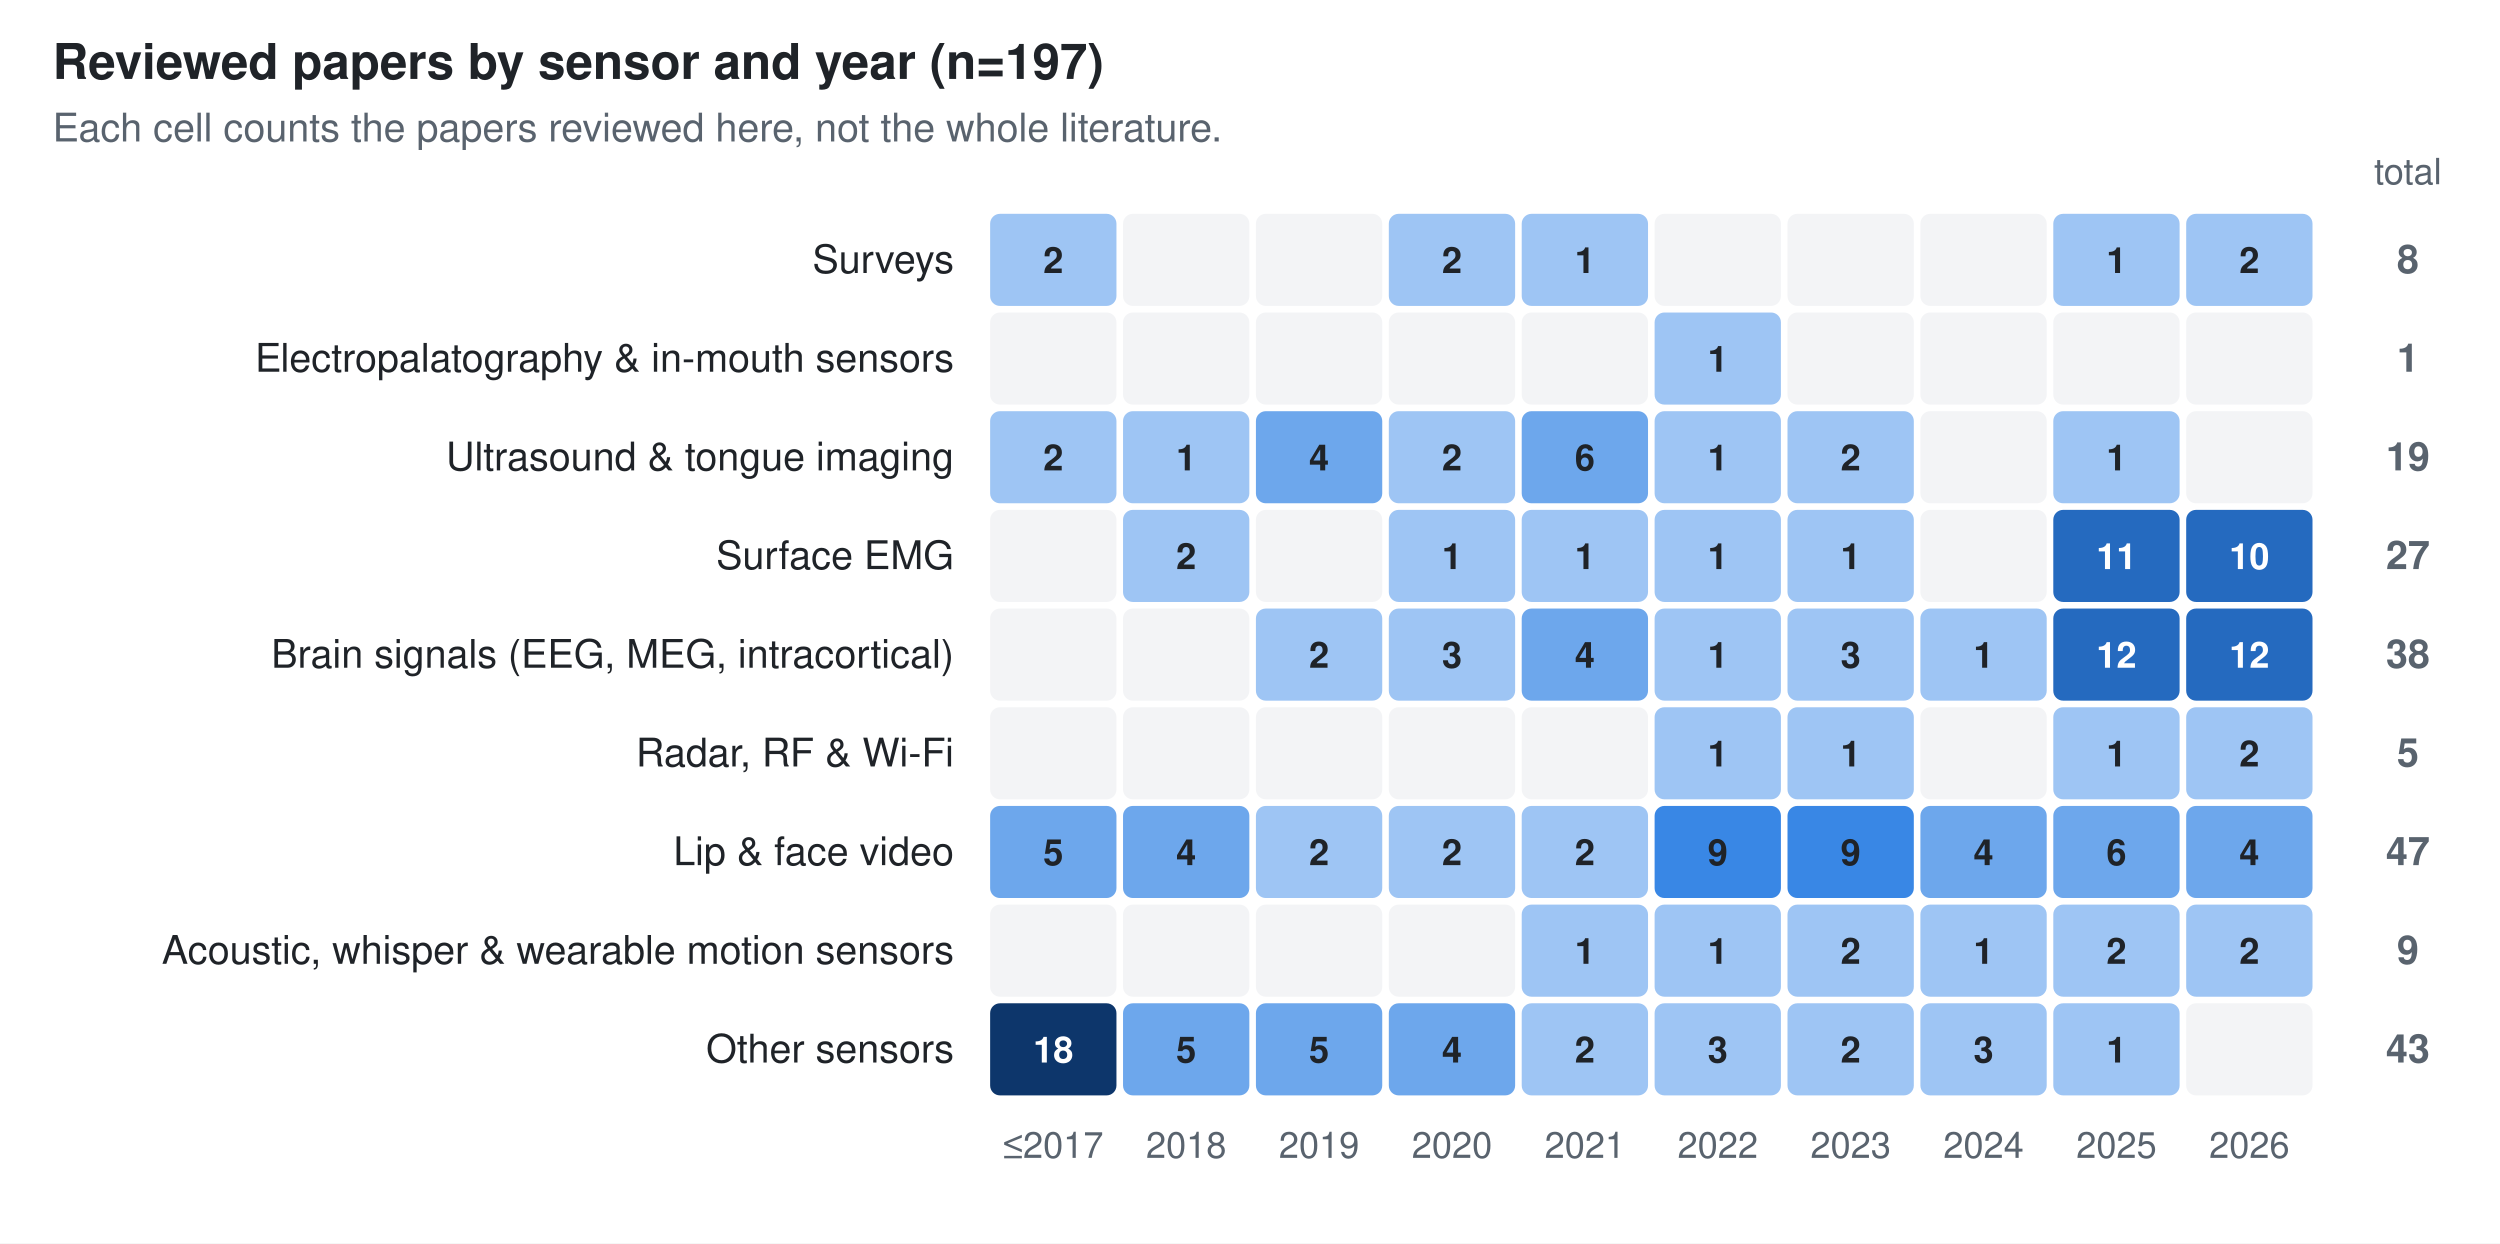
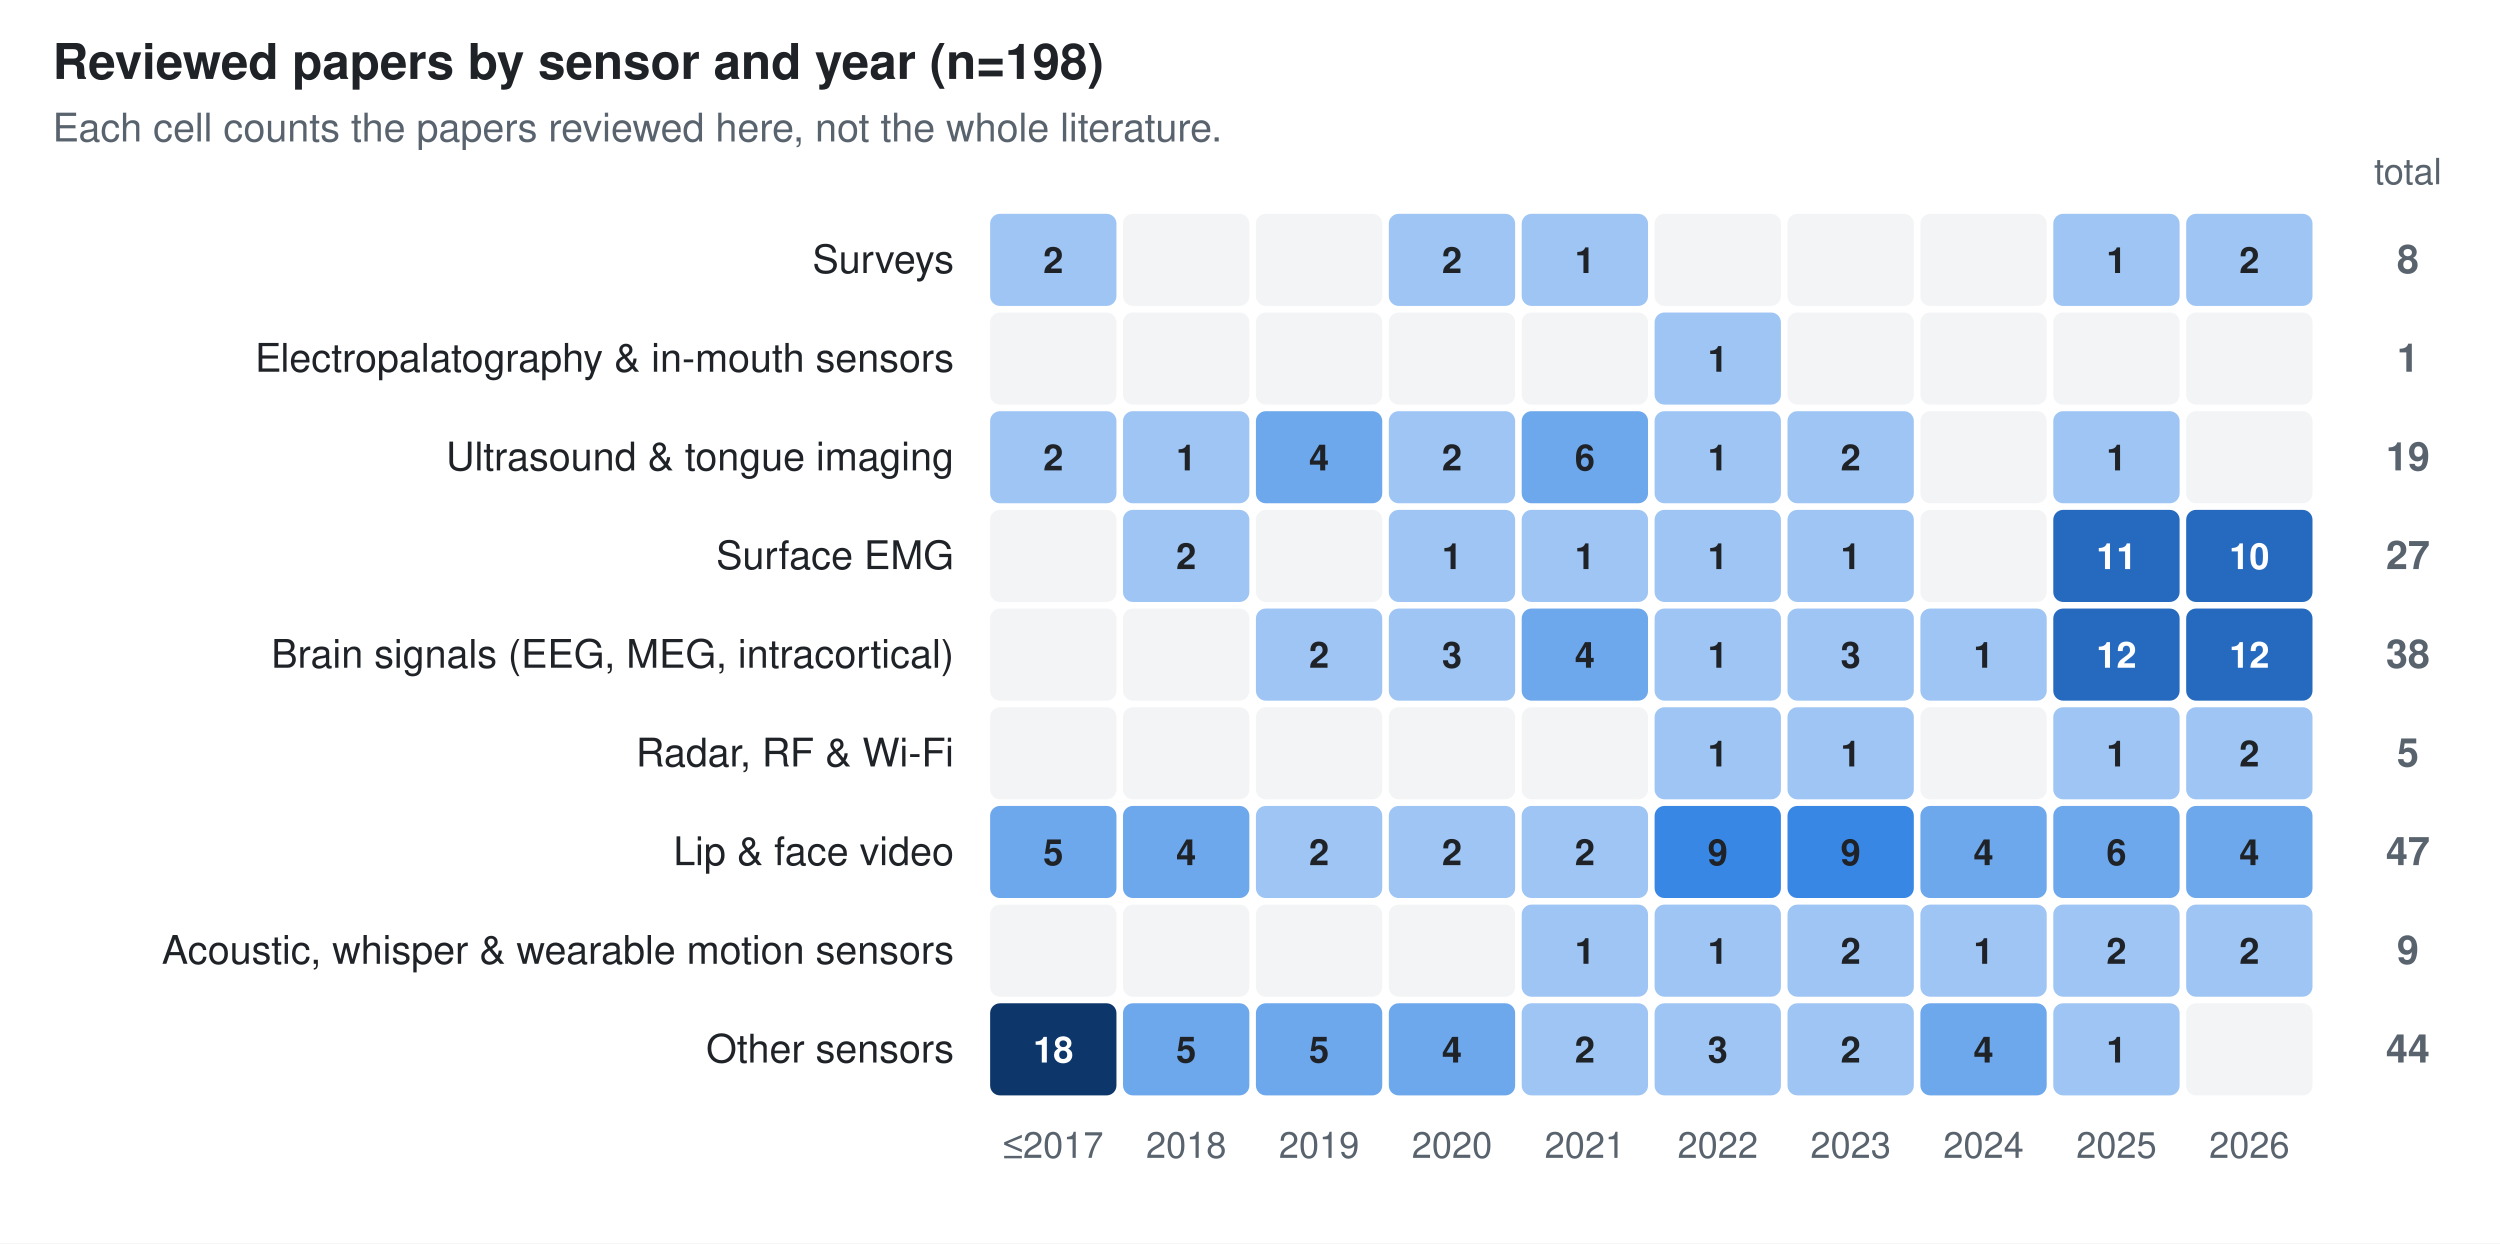
- <svg xmlns="http://www.w3.org/2000/svg" width="760" height="378" viewBox="0 0 760 378" font-family="-apple-system, BlinkMacSystemFont, 'Segoe UI', Helvetica, Arial, sans-serif" role="img" aria-label="Reviewed papers by sensor and year (n=197)">
+ <svg xmlns="http://www.w3.org/2000/svg" width="760" height="378" viewBox="0 0 760 378" font-family="-apple-system, BlinkMacSystemFont, 'Segoe UI', Helvetica, Arial, sans-serif" role="img" aria-label="Reviewed papers by sensor and year (n=198)">
  <rect width="760" height="378" fill="#ffffff" />
-   <text x="16.0" y="24.0" font-size="15" fill="#1f2328" text-anchor="start" font-weight="600">Reviewed papers by sensor and year (n=197)</text>
+   <text x="16.0" y="24.0" font-size="15" fill="#1f2328" text-anchor="start" font-weight="600">Reviewed papers by sensor and year (n=198)</text>
  <text x="16.0" y="43.0" font-size="12" fill="#59636e" text-anchor="start">Each cell counts the papers reviewed here, not the whole literature.</text>
  <text x="320.2" y="352.0" font-size="11" fill="#59636e" text-anchor="middle">≤2017</text>
  <text x="360.6" y="352.0" font-size="11" fill="#59636e" text-anchor="middle">2018</text>
  <text x="401.0" y="352.0" font-size="11" fill="#59636e" text-anchor="middle">2019</text>
  <text x="441.4" y="352.0" font-size="11" fill="#59636e" text-anchor="middle">2020</text>
  <text x="481.8" y="352.0" font-size="11" fill="#59636e" text-anchor="middle">2021</text>
  <text x="522.2" y="352.0" font-size="11" fill="#59636e" text-anchor="middle">2022</text>
  <text x="562.6" y="352.0" font-size="11" fill="#59636e" text-anchor="middle">2023</text>
  <text x="603.0" y="352.0" font-size="11" fill="#59636e" text-anchor="middle">2024</text>
  <text x="643.4" y="352.0" font-size="11" fill="#59636e" text-anchor="middle">2025</text>
  <text x="683.8" y="352.0" font-size="11" fill="#59636e" text-anchor="middle">2026</text>
  <text x="732.0" y="56.0" font-size="11" fill="#59636e" text-anchor="middle">total</text>
  <text x="290.0" y="83.0" font-size="12" fill="#1f2328" text-anchor="end">Surveys</text>
  <rect x="301.0" y="65.0" width="38.4" height="28.0" rx="3" fill="#9ec5f4" />
  <text x="320.2" y="83.0" font-size="11" fill="#1f2328" text-anchor="middle" font-weight="600">2</text>
  <rect x="341.4" y="65.0" width="38.4" height="28.0" rx="3" fill="#f3f4f6" />
  <rect x="381.8" y="65.0" width="38.4" height="28.0" rx="3" fill="#f3f4f6" />
  <rect x="422.2" y="65.0" width="38.4" height="28.0" rx="3" fill="#9ec5f4" />
  <text x="441.4" y="83.0" font-size="11" fill="#1f2328" text-anchor="middle" font-weight="600">2</text>
  <rect x="462.6" y="65.0" width="38.4" height="28.0" rx="3" fill="#9ec5f4" />
  <text x="481.8" y="83.0" font-size="11" fill="#1f2328" text-anchor="middle" font-weight="600">1</text>
  <rect x="503.0" y="65.0" width="38.4" height="28.0" rx="3" fill="#f3f4f6" />
  <rect x="543.4" y="65.0" width="38.4" height="28.0" rx="3" fill="#f3f4f6" />
  <rect x="583.8" y="65.0" width="38.4" height="28.0" rx="3" fill="#f3f4f6" />
  <rect x="624.2" y="65.0" width="38.4" height="28.0" rx="3" fill="#9ec5f4" />
  <text x="643.4" y="83.0" font-size="11" fill="#1f2328" text-anchor="middle" font-weight="600">1</text>
  <rect x="664.6" y="65.0" width="38.4" height="28.0" rx="3" fill="#9ec5f4" />
  <text x="683.8" y="83.0" font-size="11" fill="#1f2328" text-anchor="middle" font-weight="600">2</text>
  <text x="732.0" y="83.0" font-size="12" fill="#59636e" text-anchor="middle" font-weight="600">8</text>
  <text x="290.0" y="113.0" font-size="12" fill="#1f2328" text-anchor="end">Electropalatography &amp; in-mouth sensors</text>
  <rect x="301.0" y="95.0" width="38.4" height="28.0" rx="3" fill="#f3f4f6" />
  <rect x="341.4" y="95.0" width="38.4" height="28.0" rx="3" fill="#f3f4f6" />
  <rect x="381.8" y="95.0" width="38.4" height="28.0" rx="3" fill="#f3f4f6" />
  <rect x="422.2" y="95.0" width="38.4" height="28.0" rx="3" fill="#f3f4f6" />
  <rect x="462.6" y="95.0" width="38.4" height="28.0" rx="3" fill="#f3f4f6" />
  <rect x="503.0" y="95.0" width="38.4" height="28.0" rx="3" fill="#9ec5f4" />
  <text x="522.2" y="113.0" font-size="11" fill="#1f2328" text-anchor="middle" font-weight="600">1</text>
  <rect x="543.4" y="95.0" width="38.4" height="28.0" rx="3" fill="#f3f4f6" />
  <rect x="583.8" y="95.0" width="38.4" height="28.0" rx="3" fill="#f3f4f6" />
  <rect x="624.2" y="95.0" width="38.4" height="28.0" rx="3" fill="#f3f4f6" />
  <rect x="664.6" y="95.0" width="38.4" height="28.0" rx="3" fill="#f3f4f6" />
  <text x="732.0" y="113.0" font-size="12" fill="#59636e" text-anchor="middle" font-weight="600">1</text>
  <text x="290.0" y="143.0" font-size="12" fill="#1f2328" text-anchor="end">Ultrasound &amp; tongue imaging</text>
  <rect x="301.0" y="125.0" width="38.4" height="28.0" rx="3" fill="#9ec5f4" />
  <text x="320.2" y="143.0" font-size="11" fill="#1f2328" text-anchor="middle" font-weight="600">2</text>
  <rect x="341.4" y="125.0" width="38.4" height="28.0" rx="3" fill="#9ec5f4" />
  <text x="360.6" y="143.0" font-size="11" fill="#1f2328" text-anchor="middle" font-weight="600">1</text>
  <rect x="381.8" y="125.0" width="38.4" height="28.0" rx="3" fill="#6da7ec" />
  <text x="401.0" y="143.0" font-size="11" fill="#1f2328" text-anchor="middle" font-weight="600">4</text>
  <rect x="422.2" y="125.0" width="38.4" height="28.0" rx="3" fill="#9ec5f4" />
  <text x="441.4" y="143.0" font-size="11" fill="#1f2328" text-anchor="middle" font-weight="600">2</text>
  <rect x="462.6" y="125.0" width="38.4" height="28.0" rx="3" fill="#6da7ec" />
  <text x="481.8" y="143.0" font-size="11" fill="#1f2328" text-anchor="middle" font-weight="600">6</text>
  <rect x="503.0" y="125.0" width="38.4" height="28.0" rx="3" fill="#9ec5f4" />
  <text x="522.2" y="143.0" font-size="11" fill="#1f2328" text-anchor="middle" font-weight="600">1</text>
  <rect x="543.4" y="125.0" width="38.4" height="28.0" rx="3" fill="#9ec5f4" />
  <text x="562.6" y="143.0" font-size="11" fill="#1f2328" text-anchor="middle" font-weight="600">2</text>
  <rect x="583.8" y="125.0" width="38.4" height="28.0" rx="3" fill="#f3f4f6" />
  <rect x="624.2" y="125.0" width="38.4" height="28.0" rx="3" fill="#9ec5f4" />
  <text x="643.4" y="143.0" font-size="11" fill="#1f2328" text-anchor="middle" font-weight="600">1</text>
  <rect x="664.6" y="125.0" width="38.4" height="28.0" rx="3" fill="#f3f4f6" />
  <text x="732.0" y="143.0" font-size="12" fill="#59636e" text-anchor="middle" font-weight="600">19</text>
  <text x="290.0" y="173.0" font-size="12" fill="#1f2328" text-anchor="end">Surface EMG</text>
  <rect x="301.0" y="155.0" width="38.4" height="28.0" rx="3" fill="#f3f4f6" />
  <rect x="341.4" y="155.0" width="38.4" height="28.0" rx="3" fill="#9ec5f4" />
  <text x="360.6" y="173.0" font-size="11" fill="#1f2328" text-anchor="middle" font-weight="600">2</text>
  <rect x="381.8" y="155.0" width="38.4" height="28.0" rx="3" fill="#f3f4f6" />
  <rect x="422.2" y="155.0" width="38.4" height="28.0" rx="3" fill="#9ec5f4" />
  <text x="441.4" y="173.0" font-size="11" fill="#1f2328" text-anchor="middle" font-weight="600">1</text>
  <rect x="462.6" y="155.0" width="38.4" height="28.0" rx="3" fill="#9ec5f4" />
  <text x="481.8" y="173.0" font-size="11" fill="#1f2328" text-anchor="middle" font-weight="600">1</text>
  <rect x="503.0" y="155.0" width="38.4" height="28.0" rx="3" fill="#9ec5f4" />
  <text x="522.2" y="173.0" font-size="11" fill="#1f2328" text-anchor="middle" font-weight="600">1</text>
  <rect x="543.4" y="155.0" width="38.4" height="28.0" rx="3" fill="#9ec5f4" />
  <text x="562.6" y="173.0" font-size="11" fill="#1f2328" text-anchor="middle" font-weight="600">1</text>
  <rect x="583.8" y="155.0" width="38.4" height="28.0" rx="3" fill="#f3f4f6" />
  <rect x="624.2" y="155.0" width="38.4" height="28.0" rx="3" fill="#256abf" />
  <text x="643.4" y="173.0" font-size="11" fill="#ffffff" text-anchor="middle" font-weight="600">11</text>
  <rect x="664.6" y="155.0" width="38.4" height="28.0" rx="3" fill="#256abf" />
  <text x="683.8" y="173.0" font-size="11" fill="#ffffff" text-anchor="middle" font-weight="600">10</text>
  <text x="732.0" y="173.0" font-size="12" fill="#59636e" text-anchor="middle" font-weight="600">27</text>
  <text x="290.0" y="203.0" font-size="12" fill="#1f2328" text-anchor="end">Brain signals (EEG, MEG, intracortical)</text>
  <rect x="301.0" y="185.0" width="38.4" height="28.0" rx="3" fill="#f3f4f6" />
  <rect x="341.4" y="185.0" width="38.4" height="28.0" rx="3" fill="#f3f4f6" />
  <rect x="381.8" y="185.0" width="38.4" height="28.0" rx="3" fill="#9ec5f4" />
  <text x="401.0" y="203.0" font-size="11" fill="#1f2328" text-anchor="middle" font-weight="600">2</text>
  <rect x="422.2" y="185.0" width="38.4" height="28.0" rx="3" fill="#9ec5f4" />
  <text x="441.4" y="203.0" font-size="11" fill="#1f2328" text-anchor="middle" font-weight="600">3</text>
  <rect x="462.6" y="185.0" width="38.4" height="28.0" rx="3" fill="#6da7ec" />
  <text x="481.8" y="203.0" font-size="11" fill="#1f2328" text-anchor="middle" font-weight="600">4</text>
  <rect x="503.0" y="185.0" width="38.4" height="28.0" rx="3" fill="#9ec5f4" />
  <text x="522.2" y="203.0" font-size="11" fill="#1f2328" text-anchor="middle" font-weight="600">1</text>
  <rect x="543.4" y="185.0" width="38.4" height="28.0" rx="3" fill="#9ec5f4" />
  <text x="562.6" y="203.0" font-size="11" fill="#1f2328" text-anchor="middle" font-weight="600">3</text>
  <rect x="583.8" y="185.0" width="38.4" height="28.0" rx="3" fill="#9ec5f4" />
  <text x="603.0" y="203.0" font-size="11" fill="#1f2328" text-anchor="middle" font-weight="600">1</text>
  <rect x="624.2" y="185.0" width="38.4" height="28.0" rx="3" fill="#256abf" />
  <text x="643.4" y="203.0" font-size="11" fill="#ffffff" text-anchor="middle" font-weight="600">12</text>
  <rect x="664.6" y="185.0" width="38.4" height="28.0" rx="3" fill="#256abf" />
  <text x="683.8" y="203.0" font-size="11" fill="#ffffff" text-anchor="middle" font-weight="600">12</text>
  <text x="732.0" y="203.0" font-size="12" fill="#59636e" text-anchor="middle" font-weight="600">38</text>
  <text x="290.0" y="233.0" font-size="12" fill="#1f2328" text-anchor="end">Radar, RF &amp; Wi-Fi</text>
  <rect x="301.0" y="215.0" width="38.4" height="28.0" rx="3" fill="#f3f4f6" />
  <rect x="341.4" y="215.0" width="38.4" height="28.0" rx="3" fill="#f3f4f6" />
  <rect x="381.8" y="215.0" width="38.4" height="28.0" rx="3" fill="#f3f4f6" />
  <rect x="422.2" y="215.0" width="38.4" height="28.0" rx="3" fill="#f3f4f6" />
  <rect x="462.6" y="215.0" width="38.4" height="28.0" rx="3" fill="#f3f4f6" />
  <rect x="503.0" y="215.0" width="38.4" height="28.0" rx="3" fill="#9ec5f4" />
  <text x="522.2" y="233.0" font-size="11" fill="#1f2328" text-anchor="middle" font-weight="600">1</text>
  <rect x="543.4" y="215.0" width="38.4" height="28.0" rx="3" fill="#9ec5f4" />
  <text x="562.6" y="233.0" font-size="11" fill="#1f2328" text-anchor="middle" font-weight="600">1</text>
  <rect x="583.8" y="215.0" width="38.4" height="28.0" rx="3" fill="#f3f4f6" />
  <rect x="624.2" y="215.0" width="38.4" height="28.0" rx="3" fill="#9ec5f4" />
  <text x="643.4" y="233.0" font-size="11" fill="#1f2328" text-anchor="middle" font-weight="600">1</text>
  <rect x="664.6" y="215.0" width="38.4" height="28.0" rx="3" fill="#9ec5f4" />
  <text x="683.8" y="233.0" font-size="11" fill="#1f2328" text-anchor="middle" font-weight="600">2</text>
  <text x="732.0" y="233.0" font-size="12" fill="#59636e" text-anchor="middle" font-weight="600">5</text>
  <text x="290.0" y="263.0" font-size="12" fill="#1f2328" text-anchor="end">Lip &amp; face video</text>
  <rect x="301.0" y="245.0" width="38.4" height="28.0" rx="3" fill="#6da7ec" />
  <text x="320.2" y="263.0" font-size="11" fill="#1f2328" text-anchor="middle" font-weight="600">5</text>
  <rect x="341.4" y="245.0" width="38.4" height="28.0" rx="3" fill="#6da7ec" />
  <text x="360.6" y="263.0" font-size="11" fill="#1f2328" text-anchor="middle" font-weight="600">4</text>
  <rect x="381.8" y="245.0" width="38.4" height="28.0" rx="3" fill="#9ec5f4" />
  <text x="401.0" y="263.0" font-size="11" fill="#1f2328" text-anchor="middle" font-weight="600">2</text>
  <rect x="422.2" y="245.0" width="38.4" height="28.0" rx="3" fill="#9ec5f4" />
  <text x="441.4" y="263.0" font-size="11" fill="#1f2328" text-anchor="middle" font-weight="600">2</text>
  <rect x="462.6" y="245.0" width="38.4" height="28.0" rx="3" fill="#9ec5f4" />
  <text x="481.8" y="263.0" font-size="11" fill="#1f2328" text-anchor="middle" font-weight="600">2</text>
  <rect x="503.0" y="245.0" width="38.4" height="28.0" rx="3" fill="#3987e5" />
  <text x="522.2" y="263.0" font-size="11" fill="#1f2328" text-anchor="middle" font-weight="600">9</text>
  <rect x="543.4" y="245.0" width="38.4" height="28.0" rx="3" fill="#3987e5" />
  <text x="562.6" y="263.0" font-size="11" fill="#1f2328" text-anchor="middle" font-weight="600">9</text>
  <rect x="583.8" y="245.0" width="38.4" height="28.0" rx="3" fill="#6da7ec" />
  <text x="603.0" y="263.0" font-size="11" fill="#1f2328" text-anchor="middle" font-weight="600">4</text>
  <rect x="624.2" y="245.0" width="38.4" height="28.0" rx="3" fill="#6da7ec" />
  <text x="643.4" y="263.0" font-size="11" fill="#1f2328" text-anchor="middle" font-weight="600">6</text>
  <rect x="664.6" y="245.0" width="38.4" height="28.0" rx="3" fill="#6da7ec" />
  <text x="683.8" y="263.0" font-size="11" fill="#1f2328" text-anchor="middle" font-weight="600">4</text>
  <text x="732.0" y="263.0" font-size="12" fill="#59636e" text-anchor="middle" font-weight="600">47</text>
  <text x="290.0" y="293.0" font-size="12" fill="#1f2328" text-anchor="end">Acoustic, whisper &amp; wearable motion sensors</text>
  <rect x="301.0" y="275.0" width="38.4" height="28.0" rx="3" fill="#f3f4f6" />
  <rect x="341.4" y="275.0" width="38.4" height="28.0" rx="3" fill="#f3f4f6" />
  <rect x="381.8" y="275.0" width="38.4" height="28.0" rx="3" fill="#f3f4f6" />
  <rect x="422.2" y="275.0" width="38.4" height="28.0" rx="3" fill="#f3f4f6" />
  <rect x="462.6" y="275.0" width="38.4" height="28.0" rx="3" fill="#9ec5f4" />
  <text x="481.8" y="293.0" font-size="11" fill="#1f2328" text-anchor="middle" font-weight="600">1</text>
  <rect x="503.0" y="275.0" width="38.4" height="28.0" rx="3" fill="#9ec5f4" />
  <text x="522.2" y="293.0" font-size="11" fill="#1f2328" text-anchor="middle" font-weight="600">1</text>
  <rect x="543.4" y="275.0" width="38.4" height="28.0" rx="3" fill="#9ec5f4" />
  <text x="562.6" y="293.0" font-size="11" fill="#1f2328" text-anchor="middle" font-weight="600">2</text>
  <rect x="583.8" y="275.0" width="38.4" height="28.0" rx="3" fill="#9ec5f4" />
  <text x="603.0" y="293.0" font-size="11" fill="#1f2328" text-anchor="middle" font-weight="600">1</text>
  <rect x="624.2" y="275.0" width="38.4" height="28.0" rx="3" fill="#9ec5f4" />
  <text x="643.4" y="293.0" font-size="11" fill="#1f2328" text-anchor="middle" font-weight="600">2</text>
  <rect x="664.6" y="275.0" width="38.4" height="28.0" rx="3" fill="#9ec5f4" />
  <text x="683.8" y="293.0" font-size="11" fill="#1f2328" text-anchor="middle" font-weight="600">2</text>
  <text x="732.0" y="293.0" font-size="12" fill="#59636e" text-anchor="middle" font-weight="600">9</text>
  <text x="290.0" y="323.0" font-size="12" fill="#1f2328" text-anchor="end">Other sensors</text>
  <rect x="301.0" y="305.0" width="38.4" height="28.0" rx="3" fill="#0d366b" />
  <text x="320.2" y="323.0" font-size="11" fill="#ffffff" text-anchor="middle" font-weight="600">18</text>
  <rect x="341.4" y="305.0" width="38.4" height="28.0" rx="3" fill="#6da7ec" />
  <text x="360.6" y="323.0" font-size="11" fill="#1f2328" text-anchor="middle" font-weight="600">5</text>
  <rect x="381.8" y="305.0" width="38.4" height="28.0" rx="3" fill="#6da7ec" />
  <text x="401.0" y="323.0" font-size="11" fill="#1f2328" text-anchor="middle" font-weight="600">5</text>
  <rect x="422.2" y="305.0" width="38.4" height="28.0" rx="3" fill="#6da7ec" />
  <text x="441.4" y="323.0" font-size="11" fill="#1f2328" text-anchor="middle" font-weight="600">4</text>
  <rect x="462.6" y="305.0" width="38.4" height="28.0" rx="3" fill="#9ec5f4" />
  <text x="481.8" y="323.0" font-size="11" fill="#1f2328" text-anchor="middle" font-weight="600">2</text>
  <rect x="503.0" y="305.0" width="38.4" height="28.0" rx="3" fill="#9ec5f4" />
  <text x="522.2" y="323.0" font-size="11" fill="#1f2328" text-anchor="middle" font-weight="600">3</text>
  <rect x="543.4" y="305.0" width="38.4" height="28.0" rx="3" fill="#9ec5f4" />
  <text x="562.6" y="323.0" font-size="11" fill="#1f2328" text-anchor="middle" font-weight="600">2</text>
-   <rect x="583.8" y="305.0" width="38.4" height="28.0" rx="3" fill="#9ec5f4" />
-   <text x="603.0" y="323.0" font-size="11" fill="#1f2328" text-anchor="middle" font-weight="600">3</text>
+   <rect x="583.8" y="305.0" width="38.4" height="28.0" rx="3" fill="#6da7ec" />
+   <text x="603.0" y="323.0" font-size="11" fill="#1f2328" text-anchor="middle" font-weight="600">4</text>
  <rect x="624.2" y="305.0" width="38.4" height="28.0" rx="3" fill="#9ec5f4" />
  <text x="643.4" y="323.0" font-size="11" fill="#1f2328" text-anchor="middle" font-weight="600">1</text>
  <rect x="664.6" y="305.0" width="38.4" height="28.0" rx="3" fill="#f3f4f6" />
-   <text x="732.0" y="323.0" font-size="12" fill="#59636e" text-anchor="middle" font-weight="600">43</text>
+   <text x="732.0" y="323.0" font-size="12" fill="#59636e" text-anchor="middle" font-weight="600">44</text>
</svg>
